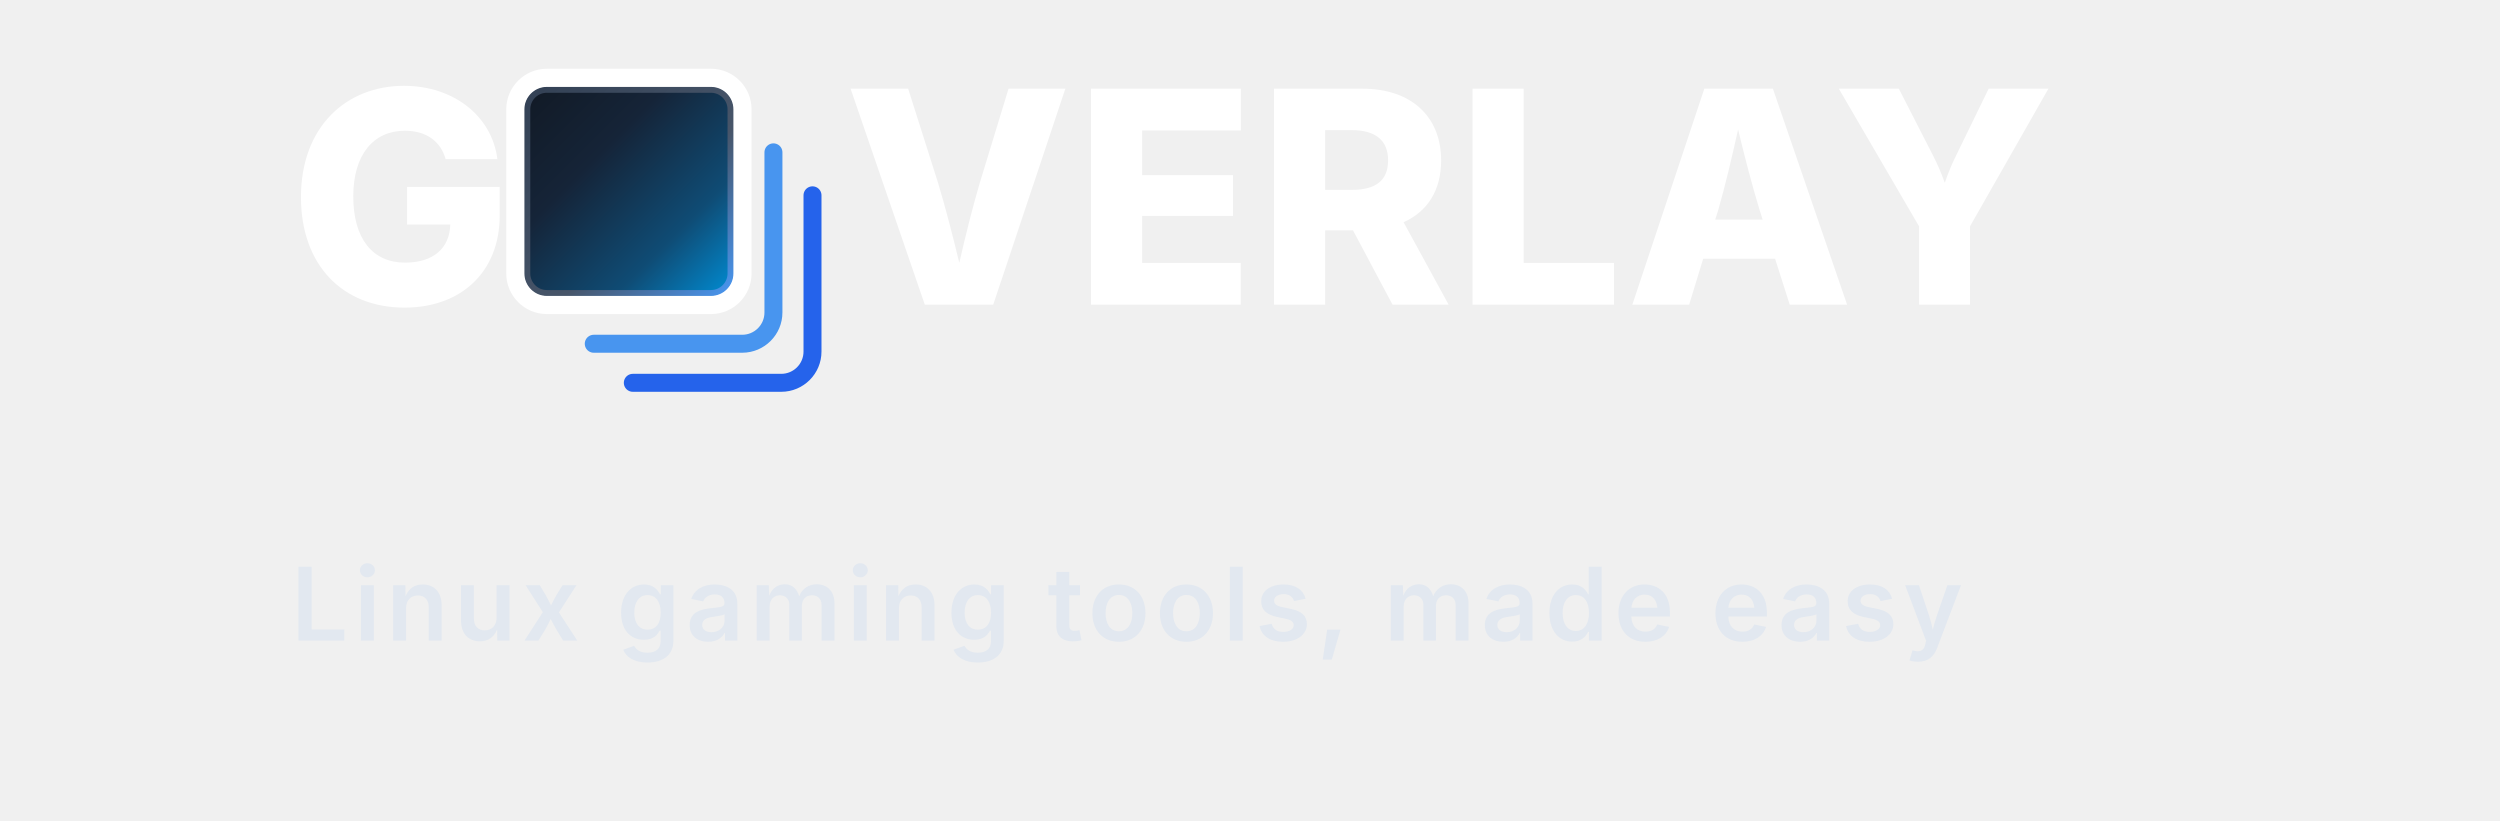
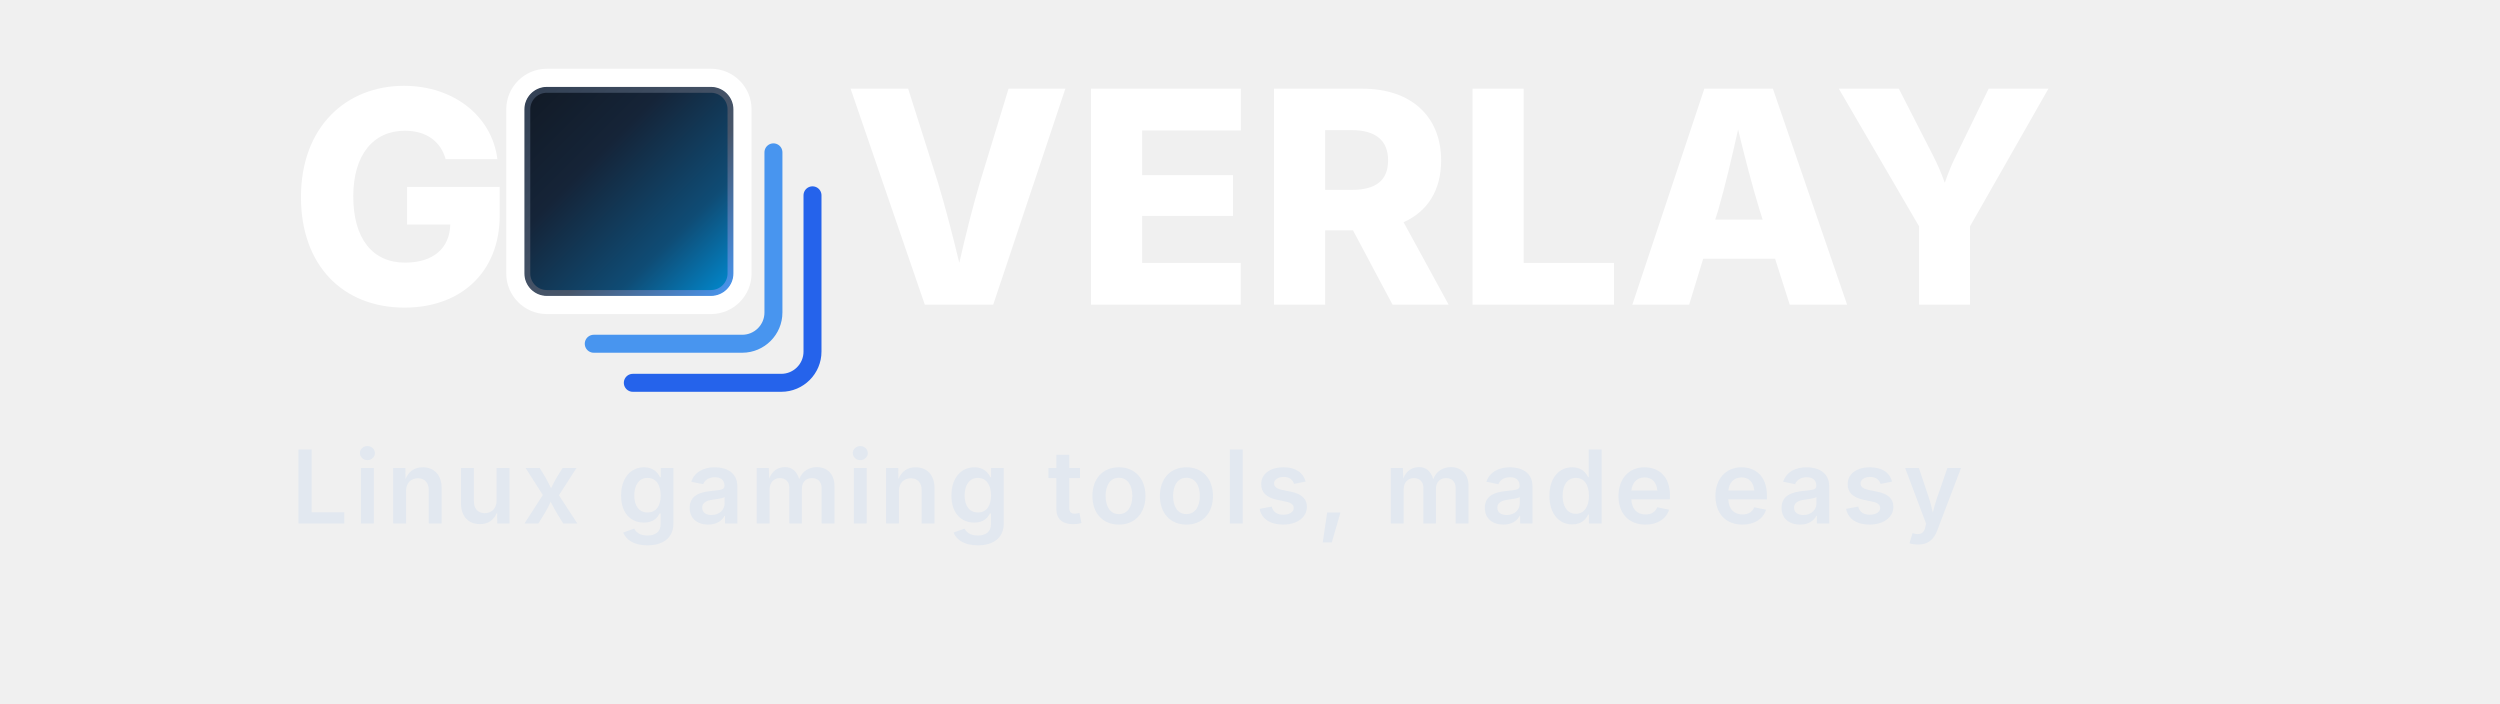
- <svg xmlns="http://www.w3.org/2000/svg" viewBox="0 0 640 210" width="640" height="210">
+ <svg xmlns="http://www.w3.org/2000/svg" viewBox="0 0 640 180" width="640" height="180">
  <defs>
    <linearGradient id="screenGrad" x1="0%" y1="0%" x2="100%" y2="100%">
      <stop offset="0%" stop-color="#111822" />
      <stop offset="35%" stop-color="#152438" />
      <stop offset="70%" stop-color="#0F4C75" />
      <stop offset="92%" stop-color="#0284C7" />
      <stop offset="100%" stop-color="#4895EF" />
    </linearGradient>
    <linearGradient id="screenBorder" x1="0%" y1="0%" x2="100%" y2="100%">
      <stop offset="0%" stop-color="#334155" />
      <stop offset="60%" stop-color="#475569" />
      <stop offset="100%" stop-color="#4895EF" />
    </linearGradient>
  </defs>
  <style>
    .logotext {
      font-family: 'Fira Sans', 'Inter', 'Noto Sans', 'Liberation Sans', sans-serif;
      font-weight: 800;
      font-size: 76px;
      fill: #FFFFFF;
      letter-spacing: 0.5px;
    }
    .tagline {
      font-family: 'Fira Sans', 'Inter', 'Noto Sans', 'Liberation Sans', sans-serif;
      font-weight: 600;
      font-size: 26px;
      fill: #E2E8F0;
      letter-spacing: 1.45px;
    }
  </style>
  <g transform="translate(74, 10)">
    <text x="0" y="68" class="logotext">G</text>
    <path d="M 88 88 L 126 88 A 8 8 0 0 0 134 80 L 134 40" stroke="#2563EB" stroke-width="4.6" stroke-linecap="round" stroke-linejoin="round" fill="none" />
    <path d="M 78 78 L 116 78 A 8 8 0 0 0 124 70 L 124 29" stroke="#4895EF" stroke-width="4.6" stroke-linecap="round" stroke-linejoin="round" fill="none" />
    <rect x="58" y="10" width="58" height="58" rx="8" ry="8" fill="url(#screenGrad)" stroke="#FFFFFF" stroke-width="4.8" />
    <rect x="61" y="13" width="52" height="52" rx="5" ry="5" fill="none" stroke="url(#screenBorder)" stroke-width="1.5" />
    <text x="142" y="68" class="logotext">VERLAY</text>
  </g>
-   <text x="74.5" y="164" class="tagline">Linux gaming tools, made easy</text>
+   <text x="74.5" y="134" class="tagline">Linux gaming tools, made easy</text>
</svg>
